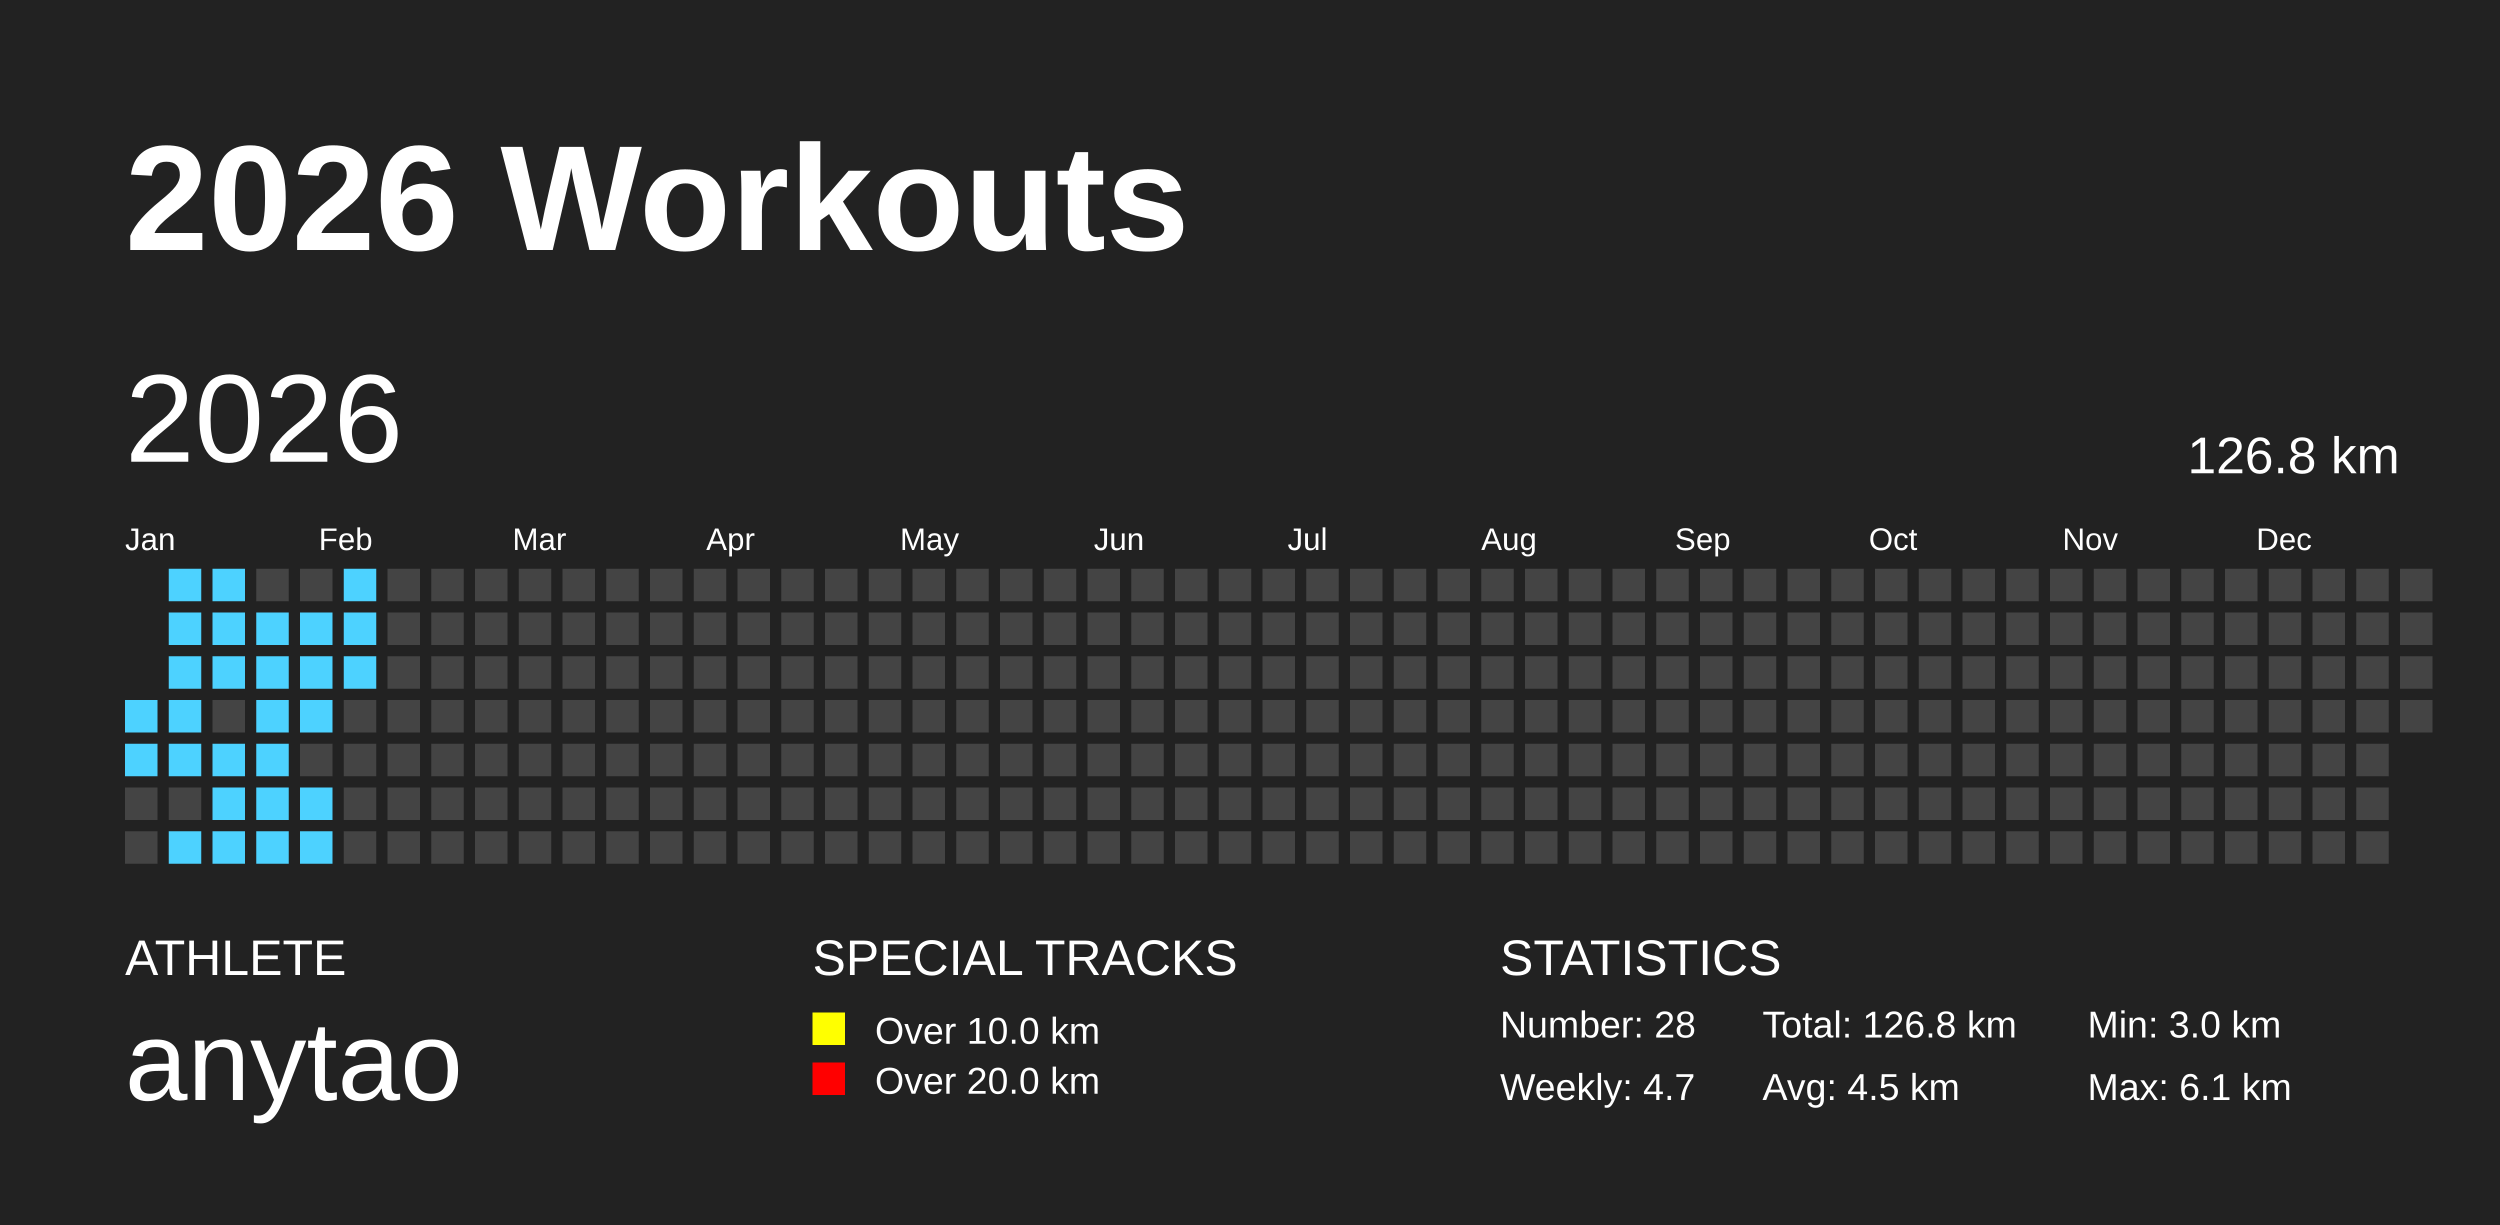
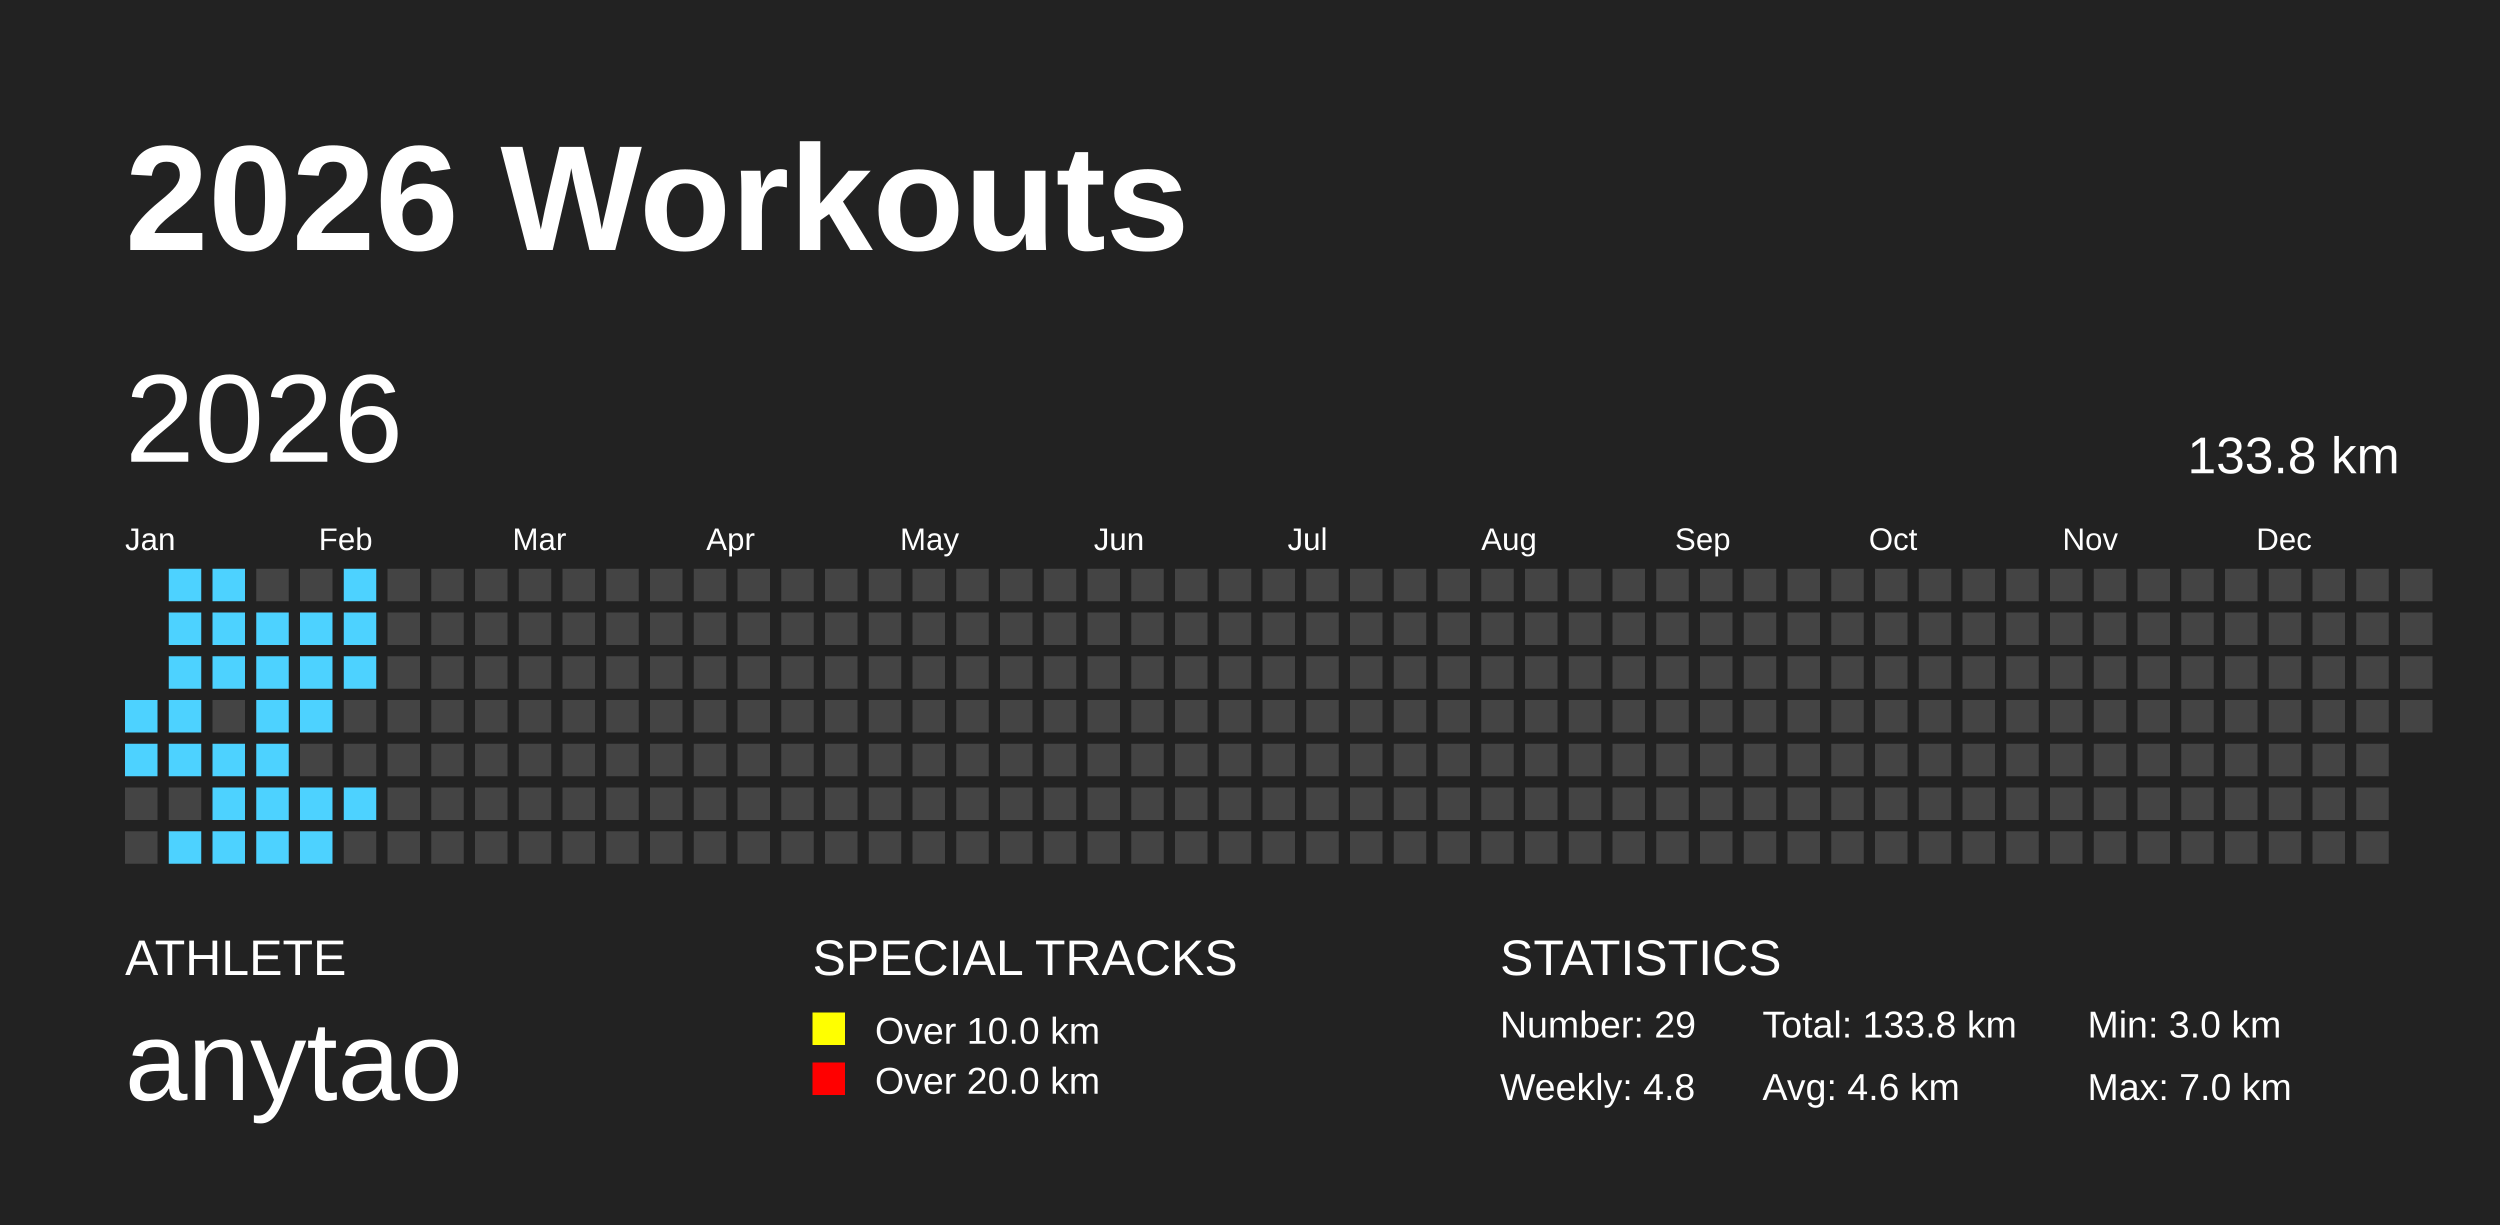
<svg xmlns="http://www.w3.org/2000/svg" baseProfile="full" height="98mm" version="1.1" viewBox="0,0,200,98" width="200mm">
  <defs />
  <rect fill="#222222" height="98" width="200" x="0" y="0" />
  <text fill="#FFFFFF" style="font-size:12px; font-family:Arial; font-weight:bold;" x="10" y="20">2026 Workouts</text>
  <text fill="#FFFFFF" style="font-size:4px; font-family:Arial" x="10" y="78">ATHLETE</text>
  <text fill="#FFFFFF" style="font-size:9px; font-family:Arial" x="10" y="88">anytao</text>
  <text fill="#FFFFFF" style="font-size:4px; font-family:Arial" x="65" y="78">SPECIAL TRACKS</text>
  <rect fill="yellow" height="2.6" width="2.6" x="65" y="81" />
  <text fill="#FFFFFF" style="font-size:3px; font-family:Arial" x="70" y="83.5">Over 10.0 km</text>
  <rect fill="red" height="2.6" width="2.6" x="65" y="85" />
  <text fill="#FFFFFF" style="font-size:3px; font-family:Arial" x="70" y="87.5">Over 20.0 km</text>
  <text fill="#FFFFFF" style="font-size:4px; font-family:Arial" x="120" y="78">STATISTICS</text>
-   <text fill="#FFFFFF" style="font-size:3px; font-family:Arial" x="120" y="83">Number: 28</text>
-   <text fill="#FFFFFF" style="font-size:3px; font-family:Arial" x="120" y="88">Weekly: 4.7</text>
-   <text fill="#FFFFFF" style="font-size:3px; font-family:Arial" x="141" y="83">Total: 126.8 km</text>
-   <text fill="#FFFFFF" style="font-size:3px; font-family:Arial" x="141" y="88">Avg: 4.5 km</text>
+   <text fill="#FFFFFF" style="font-size:3px; font-family:Arial" x="120" y="83">Number: 29</text>
+   <text fill="#FFFFFF" style="font-size:3px; font-family:Arial" x="120" y="88">Weekly: 4.8</text>
+   <text fill="#FFFFFF" style="font-size:3px; font-family:Arial" x="141" y="83">Total: 133.8 km</text>
+   <text fill="#FFFFFF" style="font-size:3px; font-family:Arial" x="141" y="88">Avg: 4.6 km</text>
  <text fill="#FFFFFF" style="font-size:3px; font-family:Arial" x="167" y="83">Min: 3.0 km</text>
-   <text fill="#FFFFFF" style="font-size:3px; font-family:Arial" x="167" y="88">Max: 6.1 km</text>
+   <text fill="#FFFFFF" style="font-size:3px; font-family:Arial" x="167" y="88">Max: 7.0 km</text>
  <text dominant-baseline="hanging" fill="#FFFFFF" style="font-size:10.0px; font-family:Arial;" x="10" y="30">2026</text>
-   <text dominant-baseline="hanging" fill="#FFFFFF" style="font-size:4.125px; font-family:Arial;" x="175" y="35">126.8 km</text>
+   <text dominant-baseline="hanging" fill="#FFFFFF" style="font-size:4.125px; font-family:Arial;" x="175" y="35">133.8 km</text>
  <text fill="#FFFFFF" style="font-size:2.5px; font-family:Arial" x="10.0" y="44">Jan</text>
  <text fill="#FFFFFF" style="font-size:2.5px; font-family:Arial" x="25.5" y="44">Feb</text>
  <text fill="#FFFFFF" style="font-size:2.5px; font-family:Arial" x="41.0" y="44">Mar</text>
  <text fill="#FFFFFF" style="font-size:2.5px; font-family:Arial" x="56.5" y="44">Apr</text>
  <text fill="#FFFFFF" style="font-size:2.5px; font-family:Arial" x="72.0" y="44">May</text>
  <text fill="#FFFFFF" style="font-size:2.5px; font-family:Arial" x="87.5" y="44">Jun</text>
  <text fill="#FFFFFF" style="font-size:2.5px; font-family:Arial" x="103.0" y="44">Jul</text>
  <text fill="#FFFFFF" style="font-size:2.5px; font-family:Arial" x="118.5" y="44">Aug</text>
  <text fill="#FFFFFF" style="font-size:2.5px; font-family:Arial" x="134.0" y="44">Sep</text>
  <text fill="#FFFFFF" style="font-size:2.5px; font-family:Arial" x="149.5" y="44">Oct</text>
  <text fill="#FFFFFF" style="font-size:2.5px; font-family:Arial" x="165.0" y="44">Nov</text>
  <text fill="#FFFFFF" style="font-size:2.5px; font-family:Arial" x="180.5" y="44">Dec</text>
  <rect fill="#4DD2FF" height="2.6" width="2.6" x="10.0" y="56.0" />
  <rect fill="#4DD2FF" height="2.6" width="2.6" x="10.0" y="59.5" />
  <rect fill="#444444" height="2.6" width="2.6" x="10.0" y="63.0" />
  <rect fill="#444444" height="2.6" width="2.6" x="10.0" y="66.5" />
  <rect fill="#4DD2FF" height="2.6" width="2.6" x="13.5" y="45.5" />
  <rect fill="#4DD2FF" height="2.6" width="2.6" x="13.5" y="49.0" />
  <rect fill="#4DD2FF" height="2.6" width="2.6" x="13.5" y="52.5" />
  <rect fill="#4DD2FF" height="2.6" width="2.6" x="13.5" y="56.0" />
  <rect fill="#4DD2FF" height="2.6" width="2.6" x="13.5" y="59.5" />
  <rect fill="#444444" height="2.6" width="2.6" x="13.5" y="63.0" />
  <rect fill="#4DD2FF" height="2.6" width="2.6" x="13.5" y="66.5" />
  <rect fill="#4DD2FF" height="2.6" width="2.6" x="17.0" y="45.5" />
  <rect fill="#4DD2FF" height="2.6" width="2.6" x="17.0" y="49.0" />
  <rect fill="#4DD2FF" height="2.6" width="2.6" x="17.0" y="52.5" />
  <rect fill="#444444" height="2.6" width="2.6" x="17.0" y="56.0" />
  <rect fill="#4DD2FF" height="2.6" width="2.6" x="17.0" y="59.5" />
  <rect fill="#4DD2FF" height="2.6" width="2.6" x="17.0" y="63.0" />
  <rect fill="#4DD2FF" height="2.6" width="2.6" x="17.0" y="66.5" />
  <rect fill="#444444" height="2.6" width="2.6" x="20.5" y="45.5" />
  <rect fill="#4DD2FF" height="2.6" width="2.6" x="20.5" y="49.0" />
  <rect fill="#4DD2FF" height="2.6" width="2.6" x="20.5" y="52.5" />
  <rect fill="#4DD2FF" height="2.6" width="2.6" x="20.5" y="56.0" />
  <rect fill="#4DD2FF" height="2.6" width="2.6" x="20.5" y="59.5" />
  <rect fill="#4DD2FF" height="2.6" width="2.6" x="20.5" y="63.0" />
  <rect fill="#4DD2FF" height="2.6" width="2.6" x="20.5" y="66.5" />
  <rect fill="#444444" height="2.6" width="2.6" x="24.0" y="45.5" />
  <rect fill="#4DD2FF" height="2.6" width="2.6" x="24.0" y="49.0" />
  <rect fill="#4DD2FF" height="2.6" width="2.6" x="24.0" y="52.5" />
  <rect fill="#4DD2FF" height="2.6" width="2.6" x="24.0" y="56.0" />
  <rect fill="#444444" height="2.6" width="2.6" x="24.0" y="59.5" />
  <rect fill="#4DD2FF" height="2.6" width="2.6" x="24.0" y="63.0" />
  <rect fill="#4DD2FF" height="2.6" width="2.6" x="24.0" y="66.5" />
  <rect fill="#4DD2FF" height="2.6" width="2.6" x="27.5" y="45.5" />
  <rect fill="#4DD2FF" height="2.6" width="2.6" x="27.5" y="49.0" />
  <rect fill="#4DD2FF" height="2.6" width="2.6" x="27.5" y="52.5" />
  <rect fill="#444444" height="2.6" width="2.6" x="27.5" y="56.0" />
  <rect fill="#444444" height="2.6" width="2.6" x="27.5" y="59.5" />
-   <rect fill="#444444" height="2.6" width="2.6" x="27.5" y="63.0" />
+   <rect fill="#4DD2FF" height="2.6" width="2.6" x="27.5" y="63.0" />
  <rect fill="#444444" height="2.6" width="2.6" x="27.5" y="66.5" />
  <rect fill="#444444" height="2.6" width="2.6" x="31.0" y="45.5" />
  <rect fill="#444444" height="2.6" width="2.6" x="31.0" y="49.0" />
  <rect fill="#444444" height="2.6" width="2.6" x="31.0" y="52.5" />
  <rect fill="#444444" height="2.6" width="2.6" x="31.0" y="56.0" />
  <rect fill="#444444" height="2.6" width="2.6" x="31.0" y="59.5" />
  <rect fill="#444444" height="2.6" width="2.6" x="31.0" y="63.0" />
  <rect fill="#444444" height="2.6" width="2.6" x="31.0" y="66.5" />
  <rect fill="#444444" height="2.6" width="2.6" x="34.5" y="45.5" />
  <rect fill="#444444" height="2.6" width="2.6" x="34.5" y="49.0" />
  <rect fill="#444444" height="2.6" width="2.6" x="34.5" y="52.5" />
  <rect fill="#444444" height="2.6" width="2.6" x="34.5" y="56.0" />
  <rect fill="#444444" height="2.6" width="2.6" x="34.5" y="59.5" />
  <rect fill="#444444" height="2.6" width="2.6" x="34.5" y="63.0" />
  <rect fill="#444444" height="2.6" width="2.6" x="34.5" y="66.5" />
  <rect fill="#444444" height="2.6" width="2.6" x="38.0" y="45.5" />
  <rect fill="#444444" height="2.6" width="2.6" x="38.0" y="49.0" />
  <rect fill="#444444" height="2.6" width="2.6" x="38.0" y="52.5" />
  <rect fill="#444444" height="2.6" width="2.6" x="38.0" y="56.0" />
  <rect fill="#444444" height="2.6" width="2.6" x="38.0" y="59.5" />
  <rect fill="#444444" height="2.6" width="2.6" x="38.0" y="63.0" />
  <rect fill="#444444" height="2.6" width="2.6" x="38.0" y="66.5" />
  <rect fill="#444444" height="2.6" width="2.6" x="41.5" y="45.5" />
  <rect fill="#444444" height="2.6" width="2.6" x="41.5" y="49.0" />
  <rect fill="#444444" height="2.6" width="2.6" x="41.5" y="52.5" />
  <rect fill="#444444" height="2.6" width="2.6" x="41.5" y="56.0" />
  <rect fill="#444444" height="2.6" width="2.6" x="41.5" y="59.5" />
  <rect fill="#444444" height="2.6" width="2.6" x="41.5" y="63.0" />
  <rect fill="#444444" height="2.6" width="2.6" x="41.5" y="66.5" />
  <rect fill="#444444" height="2.6" width="2.6" x="45.0" y="45.5" />
  <rect fill="#444444" height="2.6" width="2.6" x="45.0" y="49.0" />
  <rect fill="#444444" height="2.6" width="2.6" x="45.0" y="52.5" />
  <rect fill="#444444" height="2.6" width="2.6" x="45.0" y="56.0" />
  <rect fill="#444444" height="2.6" width="2.6" x="45.0" y="59.5" />
  <rect fill="#444444" height="2.6" width="2.6" x="45.0" y="63.0" />
  <rect fill="#444444" height="2.6" width="2.6" x="45.0" y="66.5" />
  <rect fill="#444444" height="2.6" width="2.6" x="48.5" y="45.5" />
  <rect fill="#444444" height="2.6" width="2.6" x="48.5" y="49.0" />
  <rect fill="#444444" height="2.6" width="2.6" x="48.5" y="52.5" />
  <rect fill="#444444" height="2.6" width="2.6" x="48.5" y="56.0" />
  <rect fill="#444444" height="2.6" width="2.6" x="48.5" y="59.5" />
  <rect fill="#444444" height="2.6" width="2.6" x="48.5" y="63.0" />
  <rect fill="#444444" height="2.6" width="2.6" x="48.5" y="66.5" />
  <rect fill="#444444" height="2.6" width="2.6" x="52.0" y="45.5" />
  <rect fill="#444444" height="2.6" width="2.6" x="52.0" y="49.0" />
  <rect fill="#444444" height="2.6" width="2.6" x="52.0" y="52.5" />
  <rect fill="#444444" height="2.6" width="2.6" x="52.0" y="56.0" />
  <rect fill="#444444" height="2.6" width="2.6" x="52.0" y="59.5" />
  <rect fill="#444444" height="2.6" width="2.6" x="52.0" y="63.0" />
  <rect fill="#444444" height="2.6" width="2.6" x="52.0" y="66.5" />
  <rect fill="#444444" height="2.6" width="2.6" x="55.5" y="45.5" />
  <rect fill="#444444" height="2.6" width="2.6" x="55.5" y="49.0" />
  <rect fill="#444444" height="2.6" width="2.6" x="55.5" y="52.5" />
  <rect fill="#444444" height="2.6" width="2.6" x="55.5" y="56.0" />
  <rect fill="#444444" height="2.6" width="2.6" x="55.5" y="59.5" />
  <rect fill="#444444" height="2.6" width="2.6" x="55.5" y="63.0" />
  <rect fill="#444444" height="2.6" width="2.6" x="55.5" y="66.5" />
  <rect fill="#444444" height="2.6" width="2.6" x="59.0" y="45.5" />
  <rect fill="#444444" height="2.6" width="2.6" x="59.0" y="49.0" />
  <rect fill="#444444" height="2.6" width="2.6" x="59.0" y="52.5" />
  <rect fill="#444444" height="2.6" width="2.6" x="59.0" y="56.0" />
  <rect fill="#444444" height="2.6" width="2.6" x="59.0" y="59.5" />
  <rect fill="#444444" height="2.6" width="2.6" x="59.0" y="63.0" />
  <rect fill="#444444" height="2.6" width="2.6" x="59.0" y="66.5" />
  <rect fill="#444444" height="2.6" width="2.6" x="62.5" y="45.5" />
  <rect fill="#444444" height="2.6" width="2.6" x="62.5" y="49.0" />
  <rect fill="#444444" height="2.6" width="2.6" x="62.5" y="52.5" />
  <rect fill="#444444" height="2.6" width="2.6" x="62.5" y="56.0" />
  <rect fill="#444444" height="2.6" width="2.6" x="62.5" y="59.5" />
  <rect fill="#444444" height="2.6" width="2.6" x="62.5" y="63.0" />
  <rect fill="#444444" height="2.6" width="2.6" x="62.5" y="66.5" />
  <rect fill="#444444" height="2.6" width="2.6" x="66.0" y="45.5" />
  <rect fill="#444444" height="2.6" width="2.6" x="66.0" y="49.0" />
  <rect fill="#444444" height="2.6" width="2.6" x="66.0" y="52.5" />
  <rect fill="#444444" height="2.6" width="2.6" x="66.0" y="56.0" />
  <rect fill="#444444" height="2.6" width="2.6" x="66.0" y="59.5" />
  <rect fill="#444444" height="2.6" width="2.6" x="66.0" y="63.0" />
  <rect fill="#444444" height="2.6" width="2.6" x="66.0" y="66.5" />
  <rect fill="#444444" height="2.6" width="2.6" x="69.5" y="45.5" />
  <rect fill="#444444" height="2.6" width="2.6" x="69.5" y="49.0" />
  <rect fill="#444444" height="2.6" width="2.6" x="69.5" y="52.5" />
  <rect fill="#444444" height="2.6" width="2.6" x="69.5" y="56.0" />
  <rect fill="#444444" height="2.6" width="2.6" x="69.5" y="59.5" />
  <rect fill="#444444" height="2.6" width="2.6" x="69.5" y="63.0" />
  <rect fill="#444444" height="2.6" width="2.6" x="69.5" y="66.5" />
  <rect fill="#444444" height="2.6" width="2.6" x="73.0" y="45.5" />
  <rect fill="#444444" height="2.6" width="2.6" x="73.0" y="49.0" />
  <rect fill="#444444" height="2.6" width="2.6" x="73.0" y="52.5" />
  <rect fill="#444444" height="2.6" width="2.6" x="73.0" y="56.0" />
  <rect fill="#444444" height="2.6" width="2.6" x="73.0" y="59.5" />
  <rect fill="#444444" height="2.6" width="2.6" x="73.0" y="63.0" />
  <rect fill="#444444" height="2.6" width="2.6" x="73.0" y="66.5" />
  <rect fill="#444444" height="2.6" width="2.6" x="76.5" y="45.5" />
  <rect fill="#444444" height="2.6" width="2.6" x="76.5" y="49.0" />
  <rect fill="#444444" height="2.6" width="2.6" x="76.5" y="52.5" />
  <rect fill="#444444" height="2.6" width="2.6" x="76.5" y="56.0" />
  <rect fill="#444444" height="2.6" width="2.6" x="76.5" y="59.5" />
  <rect fill="#444444" height="2.6" width="2.6" x="76.5" y="63.0" />
  <rect fill="#444444" height="2.6" width="2.6" x="76.5" y="66.5" />
  <rect fill="#444444" height="2.6" width="2.6" x="80.0" y="45.5" />
  <rect fill="#444444" height="2.6" width="2.6" x="80.0" y="49.0" />
  <rect fill="#444444" height="2.6" width="2.6" x="80.0" y="52.5" />
  <rect fill="#444444" height="2.6" width="2.6" x="80.0" y="56.0" />
  <rect fill="#444444" height="2.6" width="2.6" x="80.0" y="59.5" />
  <rect fill="#444444" height="2.6" width="2.6" x="80.0" y="63.0" />
  <rect fill="#444444" height="2.6" width="2.6" x="80.0" y="66.5" />
  <rect fill="#444444" height="2.6" width="2.6" x="83.5" y="45.5" />
  <rect fill="#444444" height="2.6" width="2.6" x="83.5" y="49.0" />
  <rect fill="#444444" height="2.6" width="2.6" x="83.5" y="52.5" />
  <rect fill="#444444" height="2.6" width="2.6" x="83.5" y="56.0" />
  <rect fill="#444444" height="2.6" width="2.6" x="83.5" y="59.5" />
  <rect fill="#444444" height="2.6" width="2.6" x="83.5" y="63.0" />
  <rect fill="#444444" height="2.6" width="2.6" x="83.5" y="66.5" />
  <rect fill="#444444" height="2.6" width="2.6" x="87.0" y="45.5" />
  <rect fill="#444444" height="2.6" width="2.6" x="87.0" y="49.0" />
  <rect fill="#444444" height="2.6" width="2.6" x="87.0" y="52.5" />
  <rect fill="#444444" height="2.6" width="2.6" x="87.0" y="56.0" />
  <rect fill="#444444" height="2.6" width="2.6" x="87.0" y="59.5" />
  <rect fill="#444444" height="2.6" width="2.6" x="87.0" y="63.0" />
  <rect fill="#444444" height="2.6" width="2.6" x="87.0" y="66.5" />
  <rect fill="#444444" height="2.6" width="2.6" x="90.5" y="45.5" />
  <rect fill="#444444" height="2.6" width="2.6" x="90.5" y="49.0" />
  <rect fill="#444444" height="2.6" width="2.6" x="90.5" y="52.5" />
  <rect fill="#444444" height="2.6" width="2.6" x="90.5" y="56.0" />
  <rect fill="#444444" height="2.6" width="2.6" x="90.5" y="59.5" />
  <rect fill="#444444" height="2.6" width="2.6" x="90.5" y="63.0" />
  <rect fill="#444444" height="2.6" width="2.6" x="90.5" y="66.5" />
  <rect fill="#444444" height="2.6" width="2.6" x="94.0" y="45.5" />
  <rect fill="#444444" height="2.6" width="2.6" x="94.0" y="49.0" />
  <rect fill="#444444" height="2.6" width="2.6" x="94.0" y="52.5" />
  <rect fill="#444444" height="2.6" width="2.6" x="94.0" y="56.0" />
  <rect fill="#444444" height="2.6" width="2.6" x="94.0" y="59.5" />
  <rect fill="#444444" height="2.6" width="2.6" x="94.0" y="63.0" />
  <rect fill="#444444" height="2.6" width="2.6" x="94.0" y="66.5" />
  <rect fill="#444444" height="2.6" width="2.6" x="97.5" y="45.5" />
  <rect fill="#444444" height="2.6" width="2.6" x="97.5" y="49.0" />
  <rect fill="#444444" height="2.6" width="2.6" x="97.5" y="52.5" />
  <rect fill="#444444" height="2.6" width="2.6" x="97.5" y="56.0" />
  <rect fill="#444444" height="2.6" width="2.6" x="97.5" y="59.5" />
  <rect fill="#444444" height="2.6" width="2.6" x="97.5" y="63.0" />
  <rect fill="#444444" height="2.6" width="2.6" x="97.5" y="66.5" />
  <rect fill="#444444" height="2.6" width="2.6" x="101.0" y="45.5" />
  <rect fill="#444444" height="2.6" width="2.6" x="101.0" y="49.0" />
  <rect fill="#444444" height="2.6" width="2.6" x="101.0" y="52.5" />
  <rect fill="#444444" height="2.6" width="2.6" x="101.0" y="56.0" />
  <rect fill="#444444" height="2.6" width="2.6" x="101.0" y="59.5" />
  <rect fill="#444444" height="2.6" width="2.6" x="101.0" y="63.0" />
  <rect fill="#444444" height="2.6" width="2.6" x="101.0" y="66.5" />
  <rect fill="#444444" height="2.6" width="2.6" x="104.5" y="45.5" />
  <rect fill="#444444" height="2.6" width="2.6" x="104.5" y="49.0" />
  <rect fill="#444444" height="2.6" width="2.6" x="104.5" y="52.5" />
  <rect fill="#444444" height="2.6" width="2.6" x="104.5" y="56.0" />
  <rect fill="#444444" height="2.6" width="2.6" x="104.5" y="59.5" />
  <rect fill="#444444" height="2.6" width="2.6" x="104.5" y="63.0" />
  <rect fill="#444444" height="2.6" width="2.6" x="104.5" y="66.5" />
  <rect fill="#444444" height="2.6" width="2.6" x="108.0" y="45.5" />
  <rect fill="#444444" height="2.6" width="2.6" x="108.0" y="49.0" />
  <rect fill="#444444" height="2.6" width="2.6" x="108.0" y="52.5" />
  <rect fill="#444444" height="2.6" width="2.6" x="108.0" y="56.0" />
  <rect fill="#444444" height="2.6" width="2.6" x="108.0" y="59.5" />
  <rect fill="#444444" height="2.6" width="2.6" x="108.0" y="63.0" />
  <rect fill="#444444" height="2.6" width="2.6" x="108.0" y="66.5" />
  <rect fill="#444444" height="2.6" width="2.6" x="111.5" y="45.5" />
  <rect fill="#444444" height="2.6" width="2.6" x="111.5" y="49.0" />
  <rect fill="#444444" height="2.6" width="2.6" x="111.5" y="52.5" />
  <rect fill="#444444" height="2.6" width="2.6" x="111.5" y="56.0" />
  <rect fill="#444444" height="2.6" width="2.6" x="111.5" y="59.5" />
  <rect fill="#444444" height="2.6" width="2.6" x="111.5" y="63.0" />
  <rect fill="#444444" height="2.6" width="2.6" x="111.5" y="66.5" />
  <rect fill="#444444" height="2.6" width="2.6" x="115.0" y="45.5" />
  <rect fill="#444444" height="2.6" width="2.6" x="115.0" y="49.0" />
  <rect fill="#444444" height="2.6" width="2.6" x="115.0" y="52.5" />
  <rect fill="#444444" height="2.6" width="2.6" x="115.0" y="56.0" />
  <rect fill="#444444" height="2.6" width="2.6" x="115.0" y="59.5" />
  <rect fill="#444444" height="2.6" width="2.6" x="115.0" y="63.0" />
  <rect fill="#444444" height="2.6" width="2.6" x="115.0" y="66.5" />
  <rect fill="#444444" height="2.6" width="2.6" x="118.5" y="45.5" />
  <rect fill="#444444" height="2.6" width="2.6" x="118.5" y="49.0" />
  <rect fill="#444444" height="2.6" width="2.6" x="118.5" y="52.5" />
  <rect fill="#444444" height="2.6" width="2.6" x="118.5" y="56.0" />
  <rect fill="#444444" height="2.6" width="2.6" x="118.5" y="59.5" />
  <rect fill="#444444" height="2.6" width="2.6" x="118.5" y="63.0" />
  <rect fill="#444444" height="2.6" width="2.6" x="118.5" y="66.5" />
  <rect fill="#444444" height="2.6" width="2.6" x="122.0" y="45.5" />
  <rect fill="#444444" height="2.6" width="2.6" x="122.0" y="49.0" />
  <rect fill="#444444" height="2.6" width="2.6" x="122.0" y="52.5" />
  <rect fill="#444444" height="2.6" width="2.6" x="122.0" y="56.0" />
  <rect fill="#444444" height="2.6" width="2.6" x="122.0" y="59.5" />
  <rect fill="#444444" height="2.6" width="2.6" x="122.0" y="63.0" />
  <rect fill="#444444" height="2.6" width="2.6" x="122.0" y="66.5" />
  <rect fill="#444444" height="2.6" width="2.6" x="125.5" y="45.5" />
  <rect fill="#444444" height="2.6" width="2.6" x="125.5" y="49.0" />
  <rect fill="#444444" height="2.6" width="2.6" x="125.5" y="52.5" />
  <rect fill="#444444" height="2.6" width="2.6" x="125.5" y="56.0" />
  <rect fill="#444444" height="2.6" width="2.6" x="125.5" y="59.5" />
  <rect fill="#444444" height="2.6" width="2.6" x="125.5" y="63.0" />
  <rect fill="#444444" height="2.6" width="2.6" x="125.5" y="66.5" />
  <rect fill="#444444" height="2.6" width="2.6" x="129.0" y="45.5" />
  <rect fill="#444444" height="2.6" width="2.6" x="129.0" y="49.0" />
  <rect fill="#444444" height="2.6" width="2.6" x="129.0" y="52.5" />
  <rect fill="#444444" height="2.6" width="2.6" x="129.0" y="56.0" />
  <rect fill="#444444" height="2.6" width="2.6" x="129.0" y="59.5" />
  <rect fill="#444444" height="2.6" width="2.6" x="129.0" y="63.0" />
  <rect fill="#444444" height="2.6" width="2.6" x="129.0" y="66.5" />
  <rect fill="#444444" height="2.6" width="2.6" x="132.5" y="45.5" />
  <rect fill="#444444" height="2.6" width="2.6" x="132.5" y="49.0" />
  <rect fill="#444444" height="2.6" width="2.6" x="132.5" y="52.5" />
  <rect fill="#444444" height="2.6" width="2.6" x="132.5" y="56.0" />
  <rect fill="#444444" height="2.6" width="2.6" x="132.5" y="59.5" />
  <rect fill="#444444" height="2.6" width="2.6" x="132.5" y="63.0" />
  <rect fill="#444444" height="2.6" width="2.6" x="132.5" y="66.5" />
  <rect fill="#444444" height="2.6" width="2.6" x="136.0" y="45.5" />
  <rect fill="#444444" height="2.6" width="2.6" x="136.0" y="49.0" />
  <rect fill="#444444" height="2.6" width="2.6" x="136.0" y="52.5" />
  <rect fill="#444444" height="2.6" width="2.6" x="136.0" y="56.0" />
  <rect fill="#444444" height="2.6" width="2.6" x="136.0" y="59.5" />
  <rect fill="#444444" height="2.6" width="2.6" x="136.0" y="63.0" />
  <rect fill="#444444" height="2.6" width="2.6" x="136.0" y="66.5" />
  <rect fill="#444444" height="2.6" width="2.6" x="139.5" y="45.5" />
  <rect fill="#444444" height="2.6" width="2.6" x="139.5" y="49.0" />
  <rect fill="#444444" height="2.6" width="2.6" x="139.5" y="52.5" />
  <rect fill="#444444" height="2.6" width="2.6" x="139.5" y="56.0" />
  <rect fill="#444444" height="2.6" width="2.6" x="139.5" y="59.5" />
  <rect fill="#444444" height="2.6" width="2.6" x="139.5" y="63.0" />
  <rect fill="#444444" height="2.6" width="2.6" x="139.5" y="66.5" />
  <rect fill="#444444" height="2.6" width="2.6" x="143.0" y="45.5" />
  <rect fill="#444444" height="2.6" width="2.6" x="143.0" y="49.0" />
  <rect fill="#444444" height="2.6" width="2.6" x="143.0" y="52.5" />
  <rect fill="#444444" height="2.6" width="2.6" x="143.0" y="56.0" />
  <rect fill="#444444" height="2.6" width="2.6" x="143.0" y="59.5" />
  <rect fill="#444444" height="2.6" width="2.6" x="143.0" y="63.0" />
  <rect fill="#444444" height="2.6" width="2.6" x="143.0" y="66.5" />
  <rect fill="#444444" height="2.6" width="2.6" x="146.5" y="45.5" />
  <rect fill="#444444" height="2.6" width="2.6" x="146.5" y="49.0" />
  <rect fill="#444444" height="2.6" width="2.6" x="146.5" y="52.5" />
  <rect fill="#444444" height="2.6" width="2.6" x="146.5" y="56.0" />
  <rect fill="#444444" height="2.6" width="2.6" x="146.5" y="59.5" />
  <rect fill="#444444" height="2.6" width="2.6" x="146.5" y="63.0" />
  <rect fill="#444444" height="2.6" width="2.6" x="146.5" y="66.5" />
  <rect fill="#444444" height="2.6" width="2.6" x="150.0" y="45.5" />
  <rect fill="#444444" height="2.6" width="2.6" x="150.0" y="49.0" />
  <rect fill="#444444" height="2.6" width="2.6" x="150.0" y="52.5" />
  <rect fill="#444444" height="2.6" width="2.6" x="150.0" y="56.0" />
  <rect fill="#444444" height="2.6" width="2.6" x="150.0" y="59.5" />
  <rect fill="#444444" height="2.6" width="2.6" x="150.0" y="63.0" />
  <rect fill="#444444" height="2.6" width="2.6" x="150.0" y="66.5" />
  <rect fill="#444444" height="2.6" width="2.6" x="153.5" y="45.5" />
  <rect fill="#444444" height="2.6" width="2.6" x="153.5" y="49.0" />
  <rect fill="#444444" height="2.6" width="2.6" x="153.5" y="52.5" />
  <rect fill="#444444" height="2.6" width="2.6" x="153.5" y="56.0" />
  <rect fill="#444444" height="2.6" width="2.6" x="153.5" y="59.5" />
  <rect fill="#444444" height="2.6" width="2.6" x="153.5" y="63.0" />
  <rect fill="#444444" height="2.6" width="2.6" x="153.5" y="66.5" />
  <rect fill="#444444" height="2.6" width="2.6" x="157.0" y="45.5" />
  <rect fill="#444444" height="2.6" width="2.6" x="157.0" y="49.0" />
  <rect fill="#444444" height="2.6" width="2.6" x="157.0" y="52.5" />
  <rect fill="#444444" height="2.6" width="2.6" x="157.0" y="56.0" />
  <rect fill="#444444" height="2.6" width="2.6" x="157.0" y="59.5" />
  <rect fill="#444444" height="2.6" width="2.6" x="157.0" y="63.0" />
  <rect fill="#444444" height="2.6" width="2.6" x="157.0" y="66.5" />
  <rect fill="#444444" height="2.6" width="2.6" x="160.5" y="45.5" />
  <rect fill="#444444" height="2.6" width="2.6" x="160.5" y="49.0" />
  <rect fill="#444444" height="2.6" width="2.6" x="160.5" y="52.5" />
  <rect fill="#444444" height="2.6" width="2.6" x="160.5" y="56.0" />
  <rect fill="#444444" height="2.6" width="2.6" x="160.5" y="59.5" />
  <rect fill="#444444" height="2.6" width="2.6" x="160.5" y="63.0" />
  <rect fill="#444444" height="2.6" width="2.6" x="160.5" y="66.5" />
  <rect fill="#444444" height="2.6" width="2.6" x="164.0" y="45.5" />
  <rect fill="#444444" height="2.6" width="2.6" x="164.0" y="49.0" />
  <rect fill="#444444" height="2.6" width="2.6" x="164.0" y="52.5" />
  <rect fill="#444444" height="2.6" width="2.6" x="164.0" y="56.0" />
  <rect fill="#444444" height="2.6" width="2.6" x="164.0" y="59.5" />
  <rect fill="#444444" height="2.6" width="2.6" x="164.0" y="63.0" />
  <rect fill="#444444" height="2.6" width="2.6" x="164.0" y="66.5" />
  <rect fill="#444444" height="2.6" width="2.6" x="167.5" y="45.5" />
  <rect fill="#444444" height="2.6" width="2.6" x="167.5" y="49.0" />
  <rect fill="#444444" height="2.6" width="2.6" x="167.5" y="52.5" />
  <rect fill="#444444" height="2.6" width="2.6" x="167.5" y="56.0" />
  <rect fill="#444444" height="2.6" width="2.6" x="167.5" y="59.5" />
  <rect fill="#444444" height="2.6" width="2.6" x="167.5" y="63.0" />
  <rect fill="#444444" height="2.6" width="2.6" x="167.5" y="66.5" />
  <rect fill="#444444" height="2.6" width="2.6" x="171.0" y="45.5" />
  <rect fill="#444444" height="2.6" width="2.6" x="171.0" y="49.0" />
  <rect fill="#444444" height="2.6" width="2.6" x="171.0" y="52.5" />
  <rect fill="#444444" height="2.6" width="2.6" x="171.0" y="56.0" />
  <rect fill="#444444" height="2.6" width="2.6" x="171.0" y="59.5" />
  <rect fill="#444444" height="2.6" width="2.6" x="171.0" y="63.0" />
  <rect fill="#444444" height="2.6" width="2.6" x="171.0" y="66.5" />
  <rect fill="#444444" height="2.6" width="2.6" x="174.5" y="45.5" />
  <rect fill="#444444" height="2.6" width="2.6" x="174.5" y="49.0" />
  <rect fill="#444444" height="2.6" width="2.6" x="174.5" y="52.5" />
  <rect fill="#444444" height="2.6" width="2.6" x="174.5" y="56.0" />
  <rect fill="#444444" height="2.6" width="2.6" x="174.5" y="59.5" />
  <rect fill="#444444" height="2.6" width="2.6" x="174.5" y="63.0" />
  <rect fill="#444444" height="2.6" width="2.6" x="174.5" y="66.5" />
  <rect fill="#444444" height="2.6" width="2.6" x="178.0" y="45.5" />
  <rect fill="#444444" height="2.6" width="2.6" x="178.0" y="49.0" />
  <rect fill="#444444" height="2.6" width="2.6" x="178.0" y="52.5" />
  <rect fill="#444444" height="2.6" width="2.6" x="178.0" y="56.0" />
  <rect fill="#444444" height="2.6" width="2.6" x="178.0" y="59.5" />
  <rect fill="#444444" height="2.6" width="2.6" x="178.0" y="63.0" />
  <rect fill="#444444" height="2.6" width="2.6" x="178.0" y="66.5" />
  <rect fill="#444444" height="2.6" width="2.6" x="181.5" y="45.5" />
  <rect fill="#444444" height="2.6" width="2.6" x="181.5" y="49.0" />
  <rect fill="#444444" height="2.6" width="2.6" x="181.5" y="52.5" />
  <rect fill="#444444" height="2.6" width="2.6" x="181.5" y="56.0" />
  <rect fill="#444444" height="2.6" width="2.6" x="181.5" y="59.5" />
  <rect fill="#444444" height="2.6" width="2.6" x="181.5" y="63.0" />
  <rect fill="#444444" height="2.6" width="2.6" x="181.5" y="66.5" />
  <rect fill="#444444" height="2.6" width="2.6" x="185.0" y="45.5" />
  <rect fill="#444444" height="2.6" width="2.6" x="185.0" y="49.0" />
  <rect fill="#444444" height="2.6" width="2.6" x="185.0" y="52.5" />
  <rect fill="#444444" height="2.6" width="2.6" x="185.0" y="56.0" />
  <rect fill="#444444" height="2.6" width="2.6" x="185.0" y="59.5" />
  <rect fill="#444444" height="2.6" width="2.6" x="185.0" y="63.0" />
  <rect fill="#444444" height="2.6" width="2.6" x="185.0" y="66.5" />
  <rect fill="#444444" height="2.6" width="2.6" x="188.5" y="45.5" />
  <rect fill="#444444" height="2.6" width="2.6" x="188.5" y="49.0" />
  <rect fill="#444444" height="2.6" width="2.6" x="188.5" y="52.5" />
  <rect fill="#444444" height="2.6" width="2.6" x="188.5" y="56.0" />
  <rect fill="#444444" height="2.6" width="2.6" x="188.5" y="59.5" />
  <rect fill="#444444" height="2.6" width="2.6" x="188.5" y="63.0" />
  <rect fill="#444444" height="2.6" width="2.6" x="188.5" y="66.5" />
  <rect fill="#444444" height="2.6" width="2.6" x="192.0" y="45.5" />
  <rect fill="#444444" height="2.6" width="2.6" x="192.0" y="49.0" />
  <rect fill="#444444" height="2.6" width="2.6" x="192.0" y="52.5" />
  <rect fill="#444444" height="2.6" width="2.6" x="192.0" y="56.0" />
</svg>
